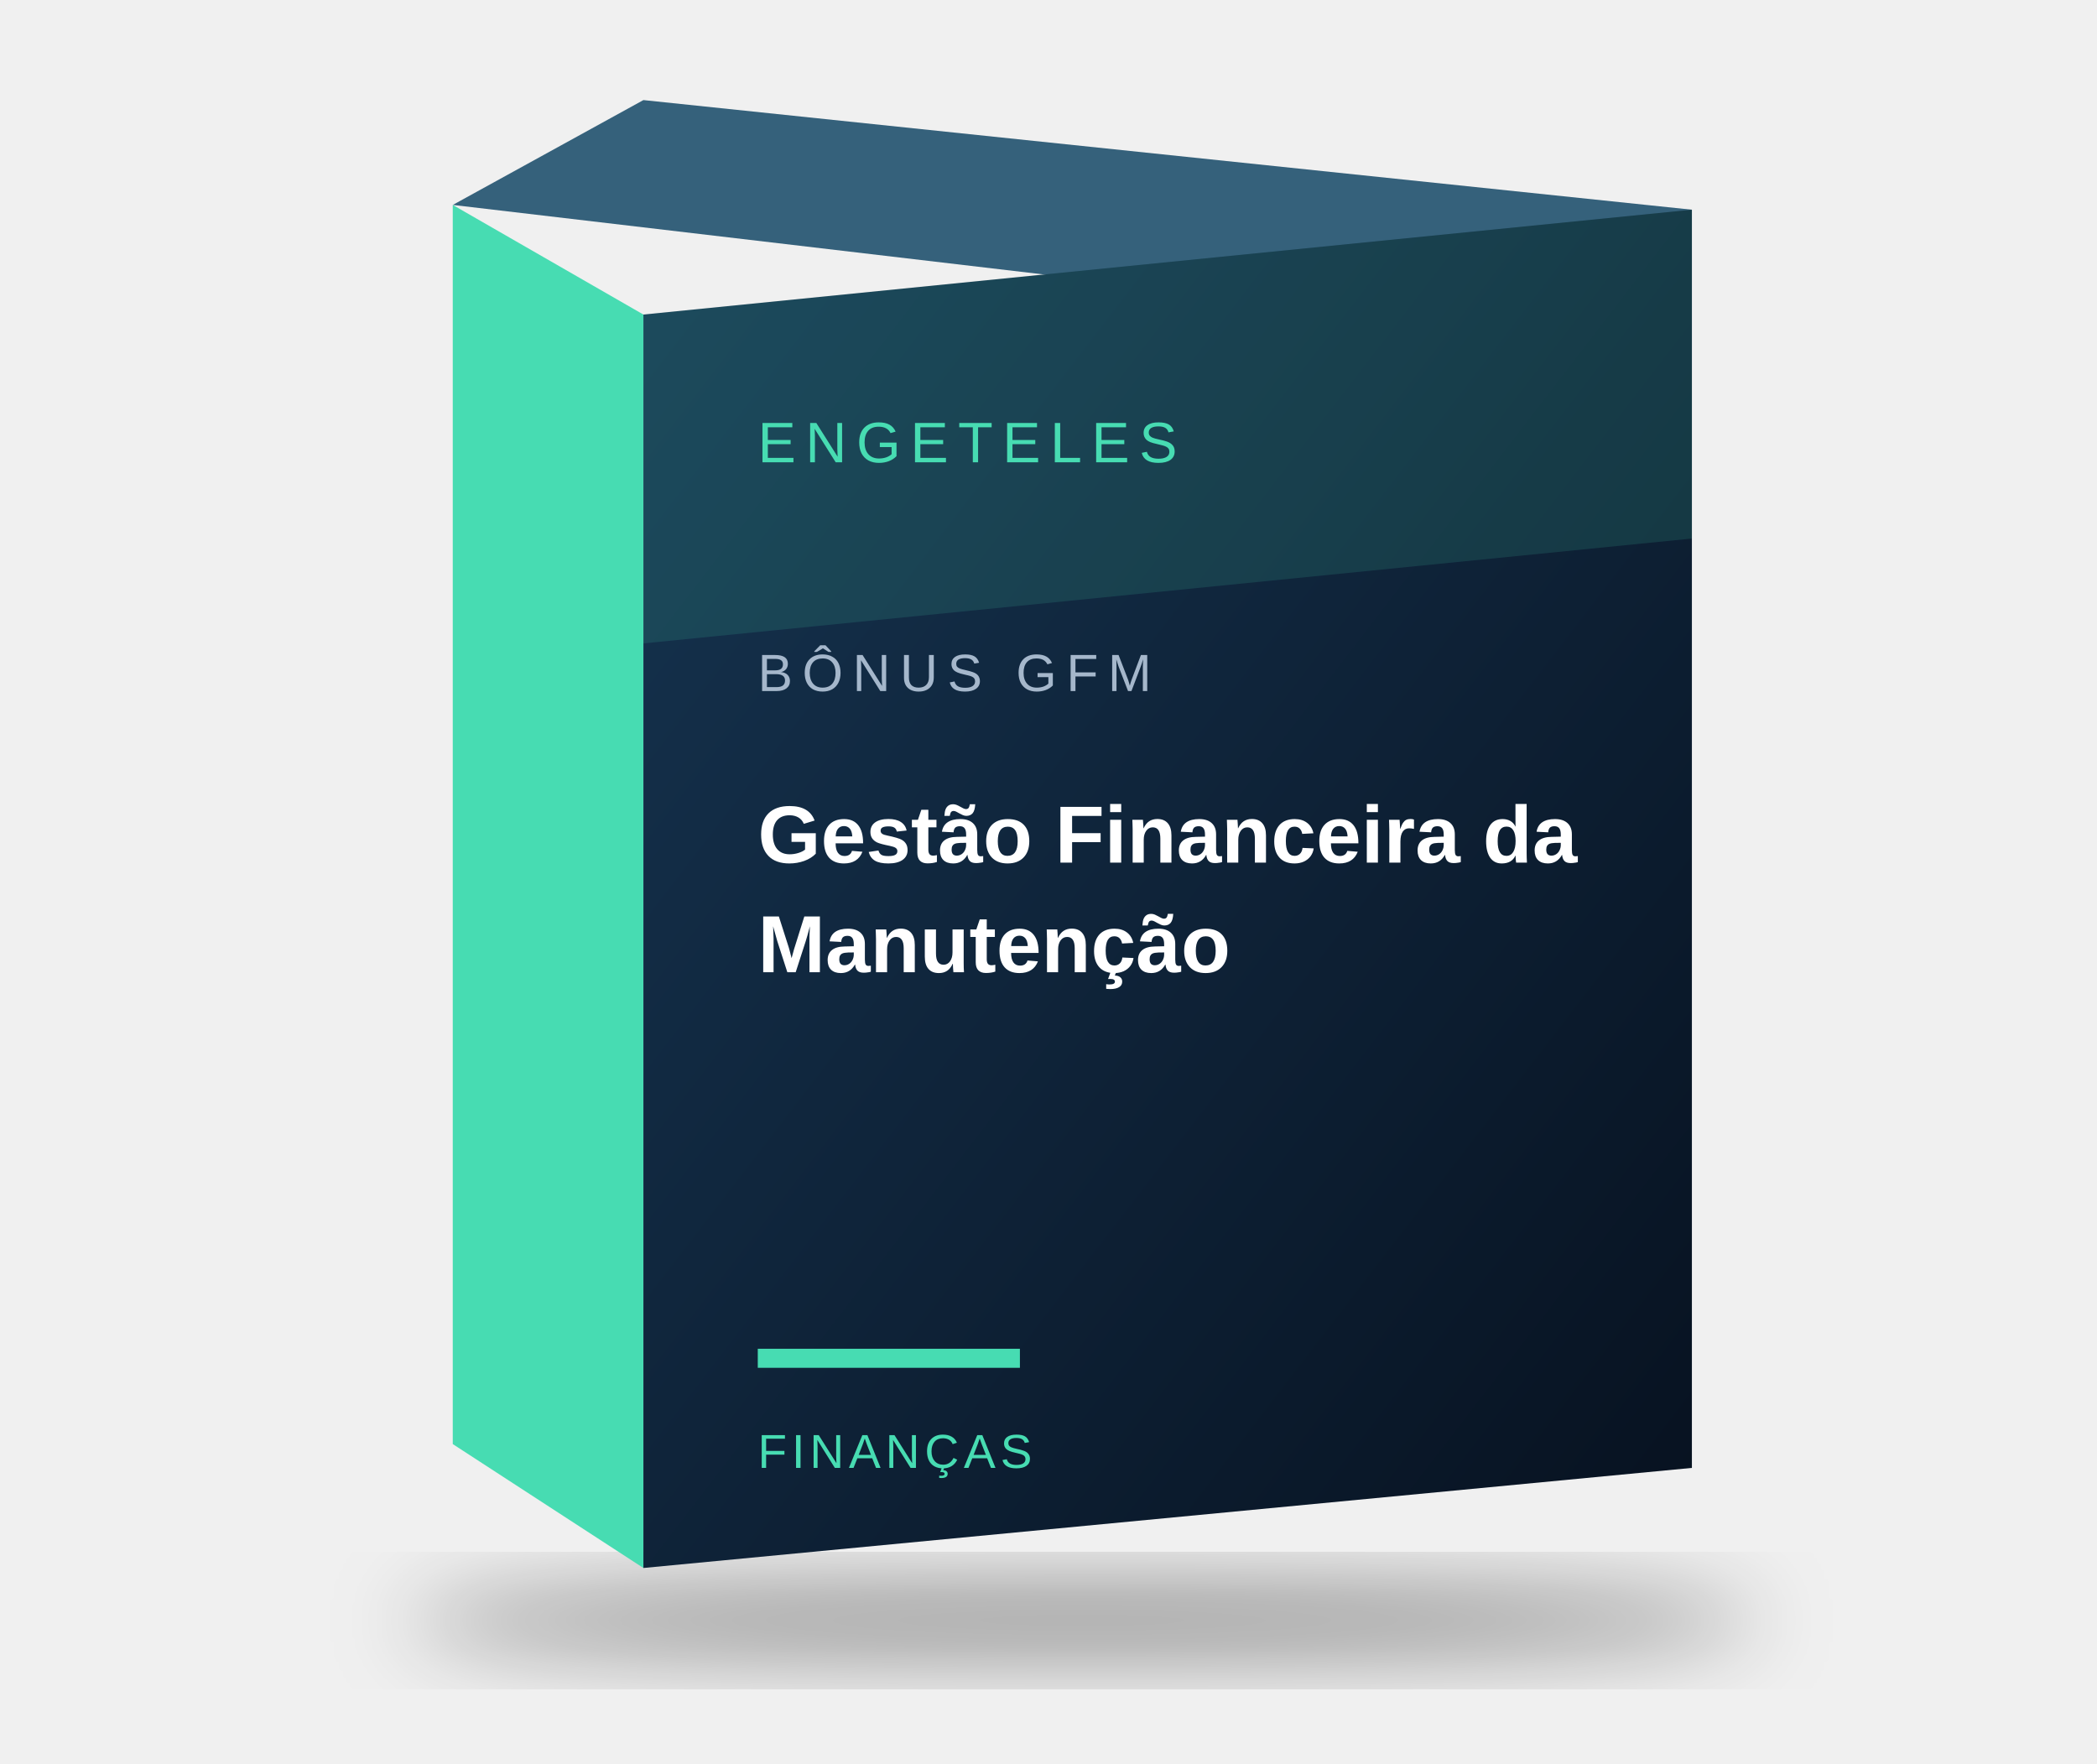
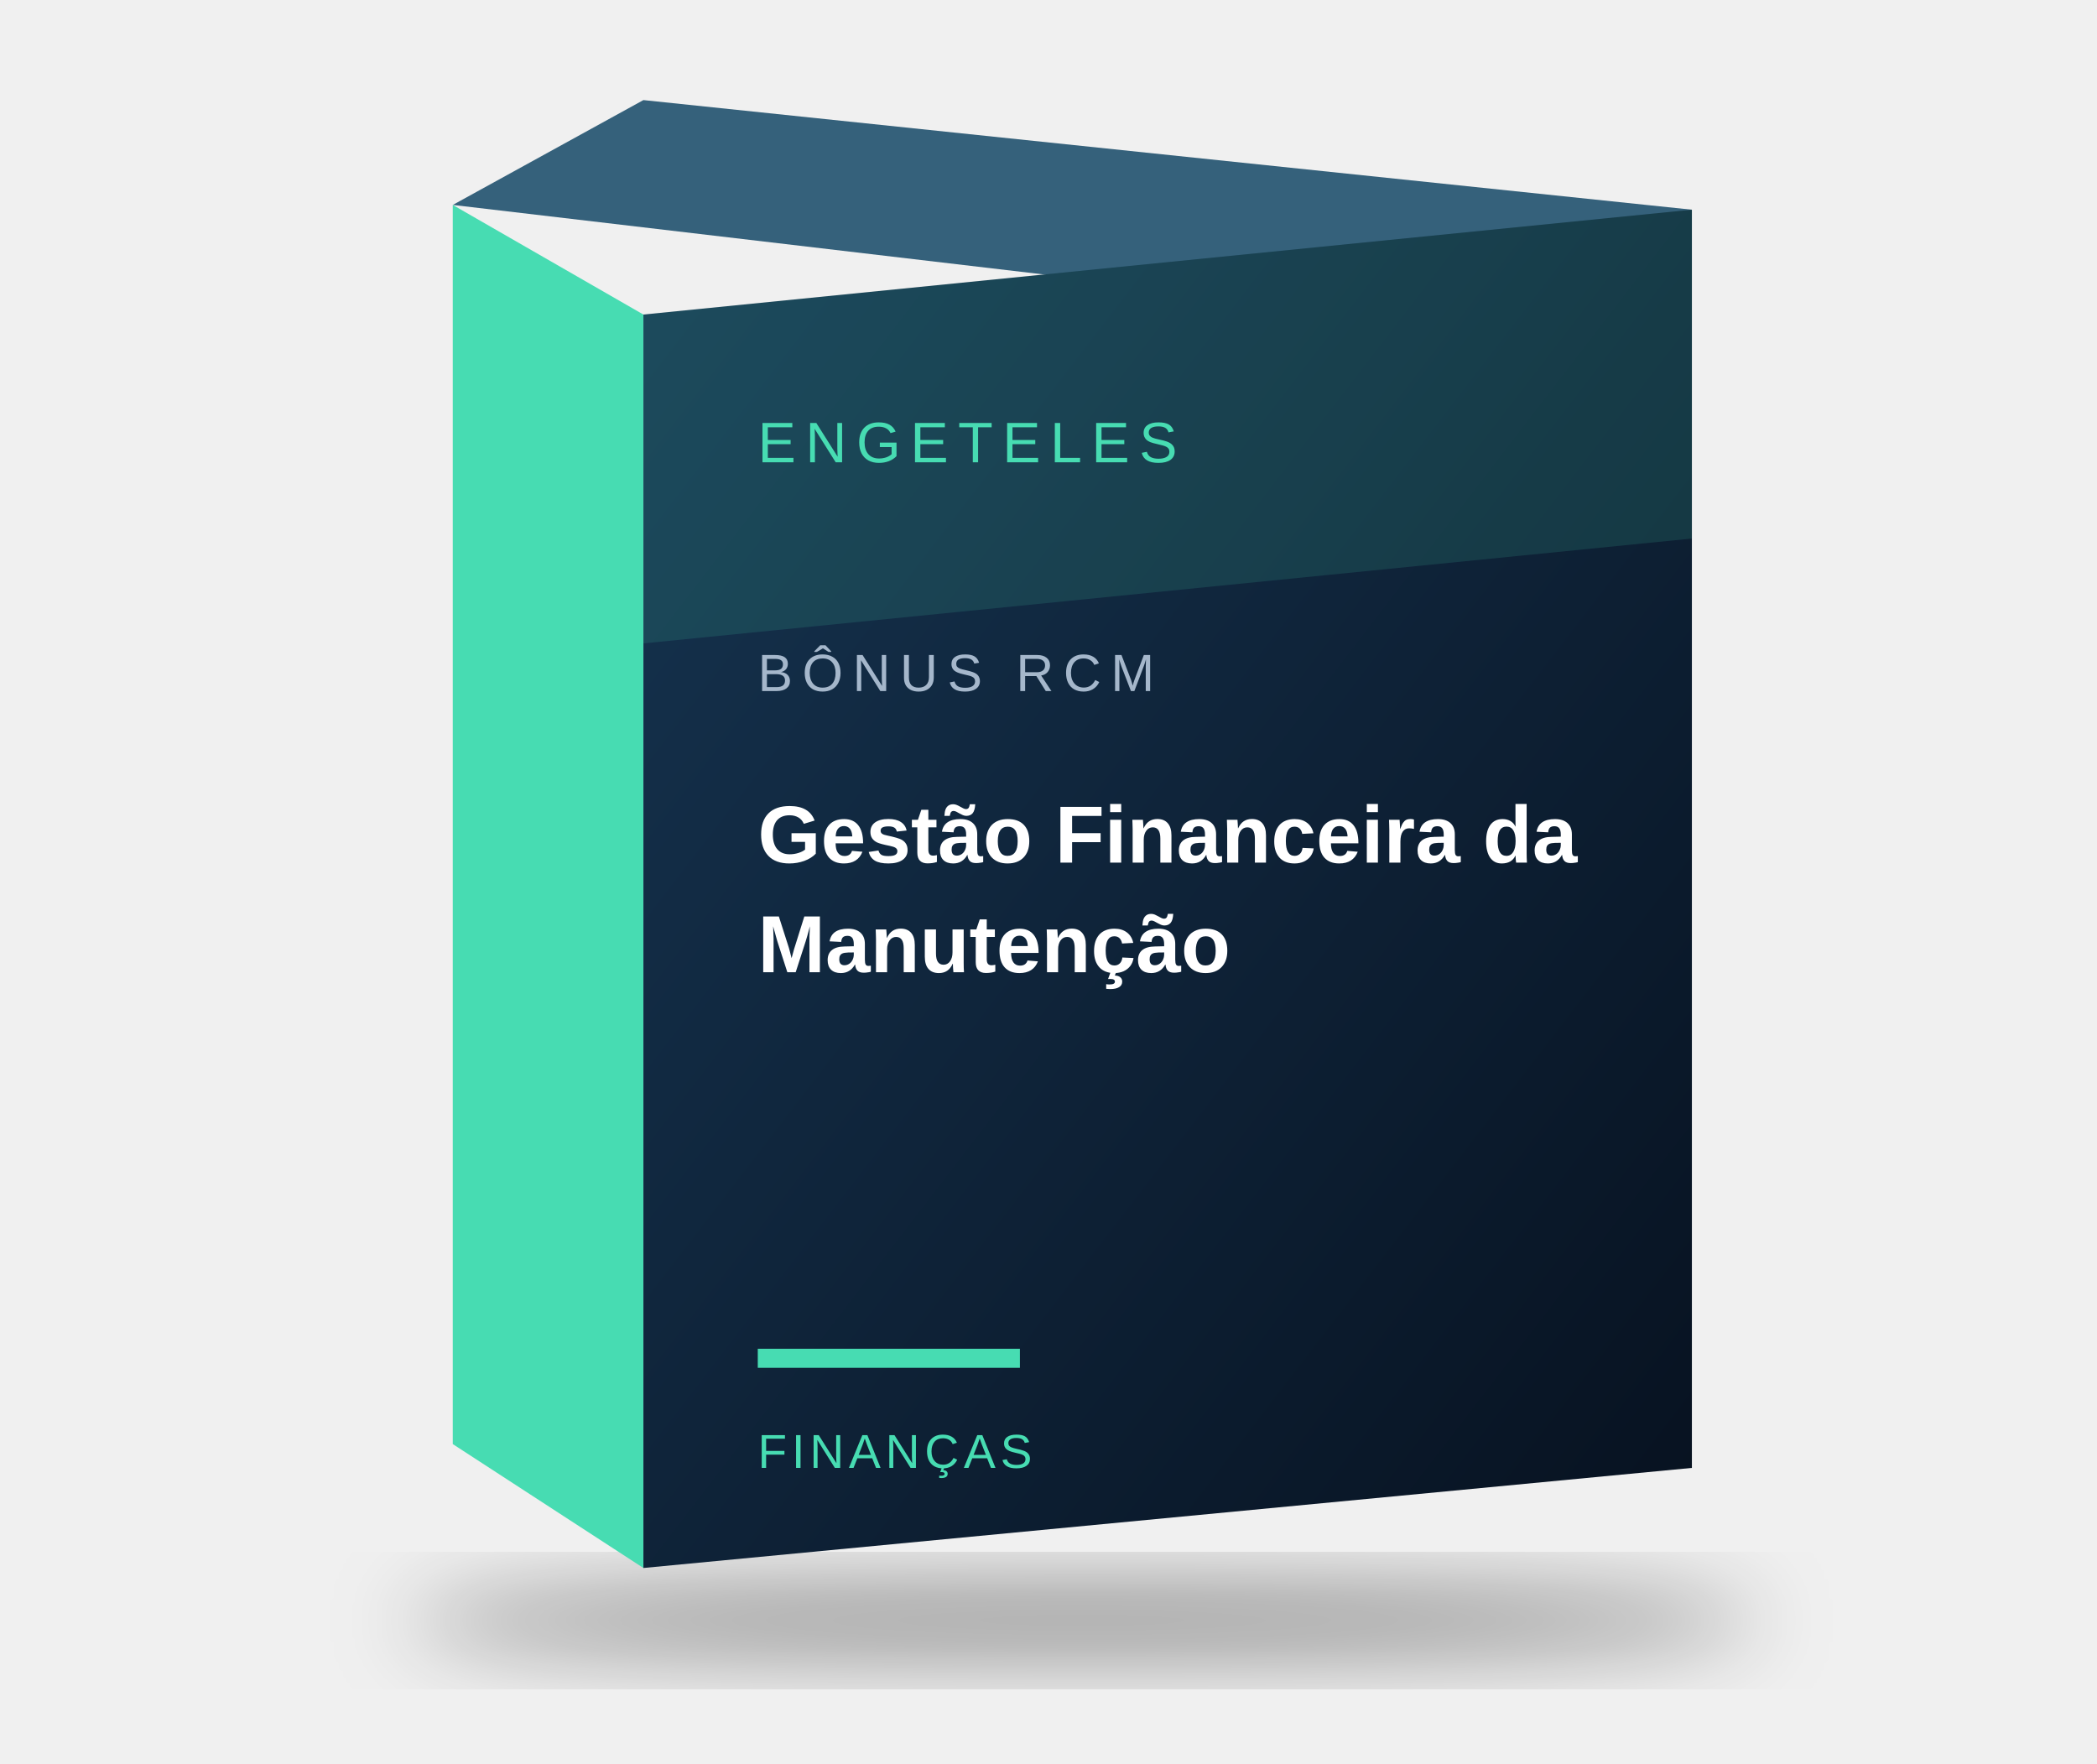
<svg xmlns="http://www.w3.org/2000/svg" viewBox="0 0 440 370">
  <defs>
    <linearGradient id="cover" x2="1" y2="1">
      <stop stop-color="#163552" />
      <stop offset="1" stop-color="#07111f" />
    </linearGradient>
    <filter id="shadow">
      <feGaussianBlur stdDeviation="9" />
    </filter>
  </defs>
  <ellipse cx="227" cy="340" rx="142" ry="12" fill="#000" opacity=".3" filter="url(#shadow)" />
  <path d="M95 43 135 21 355 44 316 69Z" fill="#35617b" />
  <path d="M95 43 135 66 135 329 95 303Z" fill="#47dcb2" />
  <path d="M135 66 355 44 355 308 135 329Z" fill="url(#cover)" />
  <path d="M135 66 355 44 355 113 135 135Z" fill="#47dcb2" opacity=".14" />
  <text x="159" y="97" fill="#47dcb2" font-family="Arial" font-size="12" letter-spacing="2">ENGETELES</text>
-   <text x="159" y="145" fill="#a5b7cb" font-family="Arial" font-size="11" letter-spacing="2">BÔNUS GFM</text>
+   <text x="159" y="145" fill="#a5b7cb" font-family="Arial" font-size="11" letter-spacing="2">BÔNUS RCM</text>
  <text x="159" y="181" fill="white" font-family="Arial" font-size="17" font-weight="700">Gestão Financeira da</text>
  <text x="159" y="204" fill="white" font-family="Arial" font-size="17" font-weight="700">Manutenção</text>
  <path d="M159 285h55" stroke="#47dcb2" stroke-width="4" />
  <text x="159" y="308" fill="#47dcb2" font-family="Arial" font-size="10" letter-spacing="1">FINANÇAS</text>
</svg>
